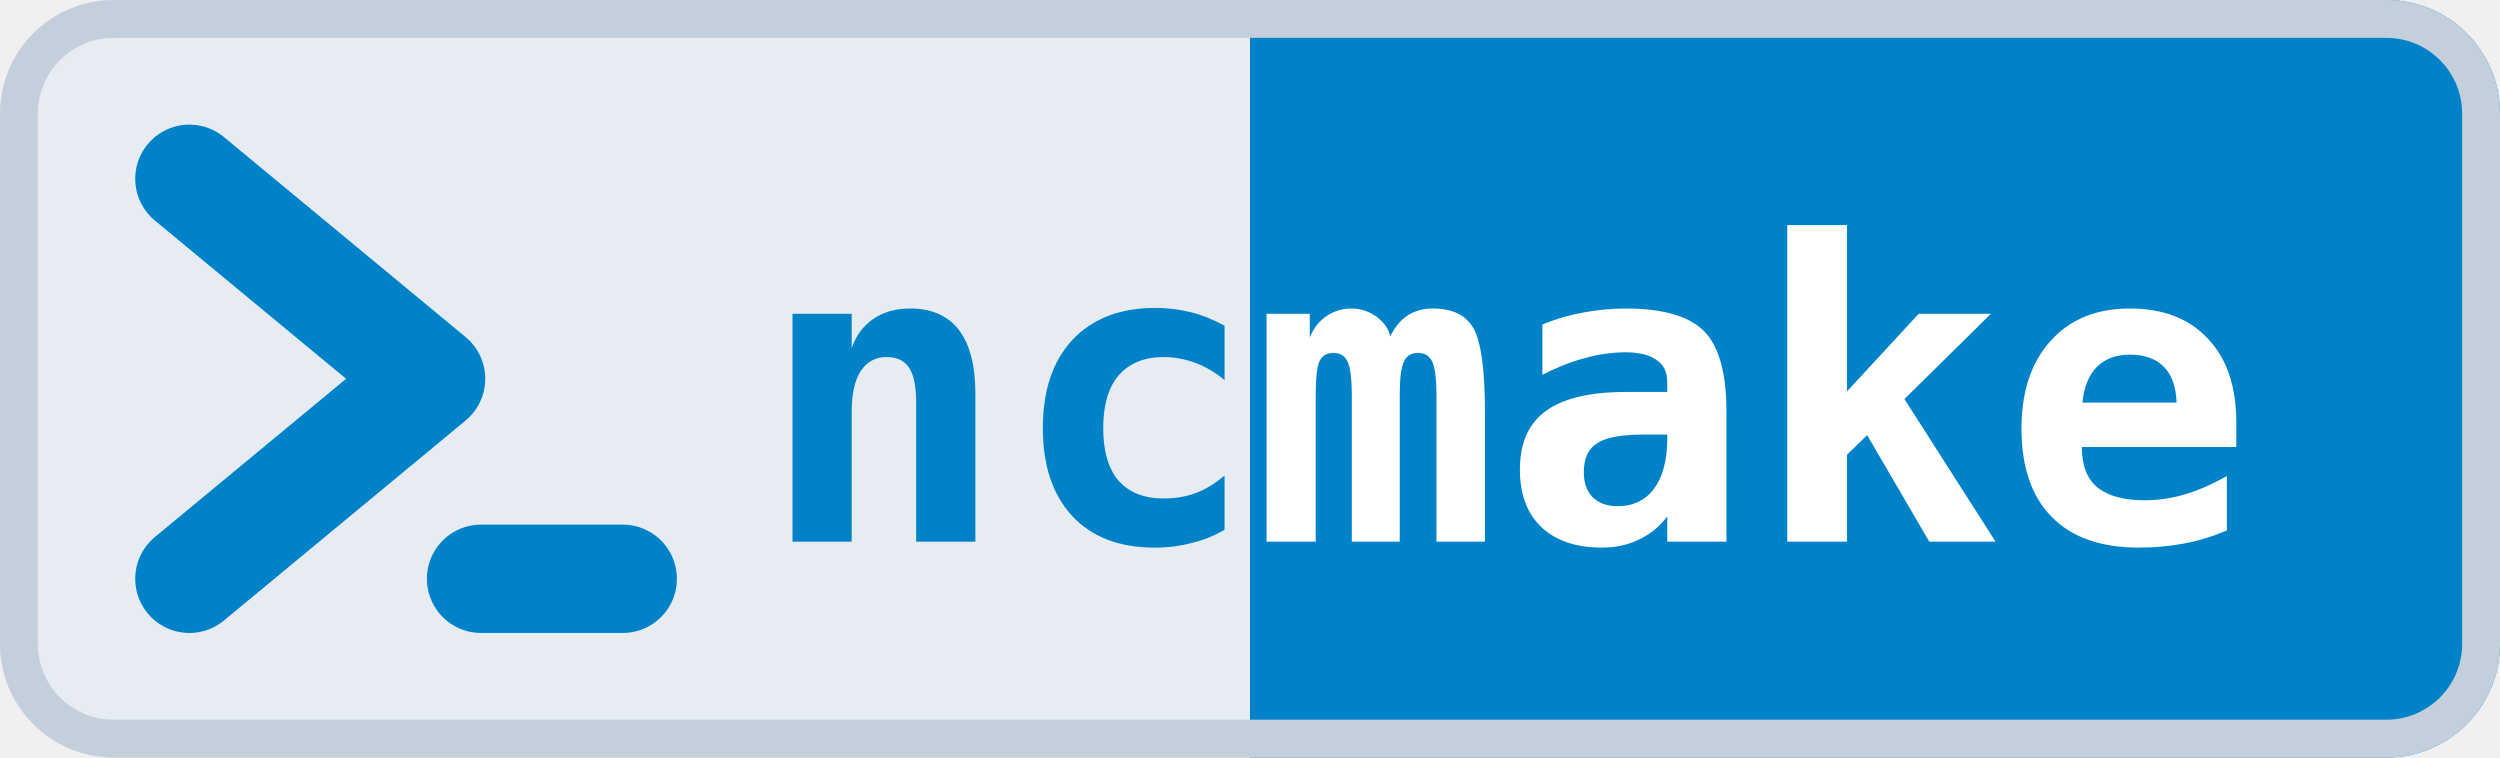
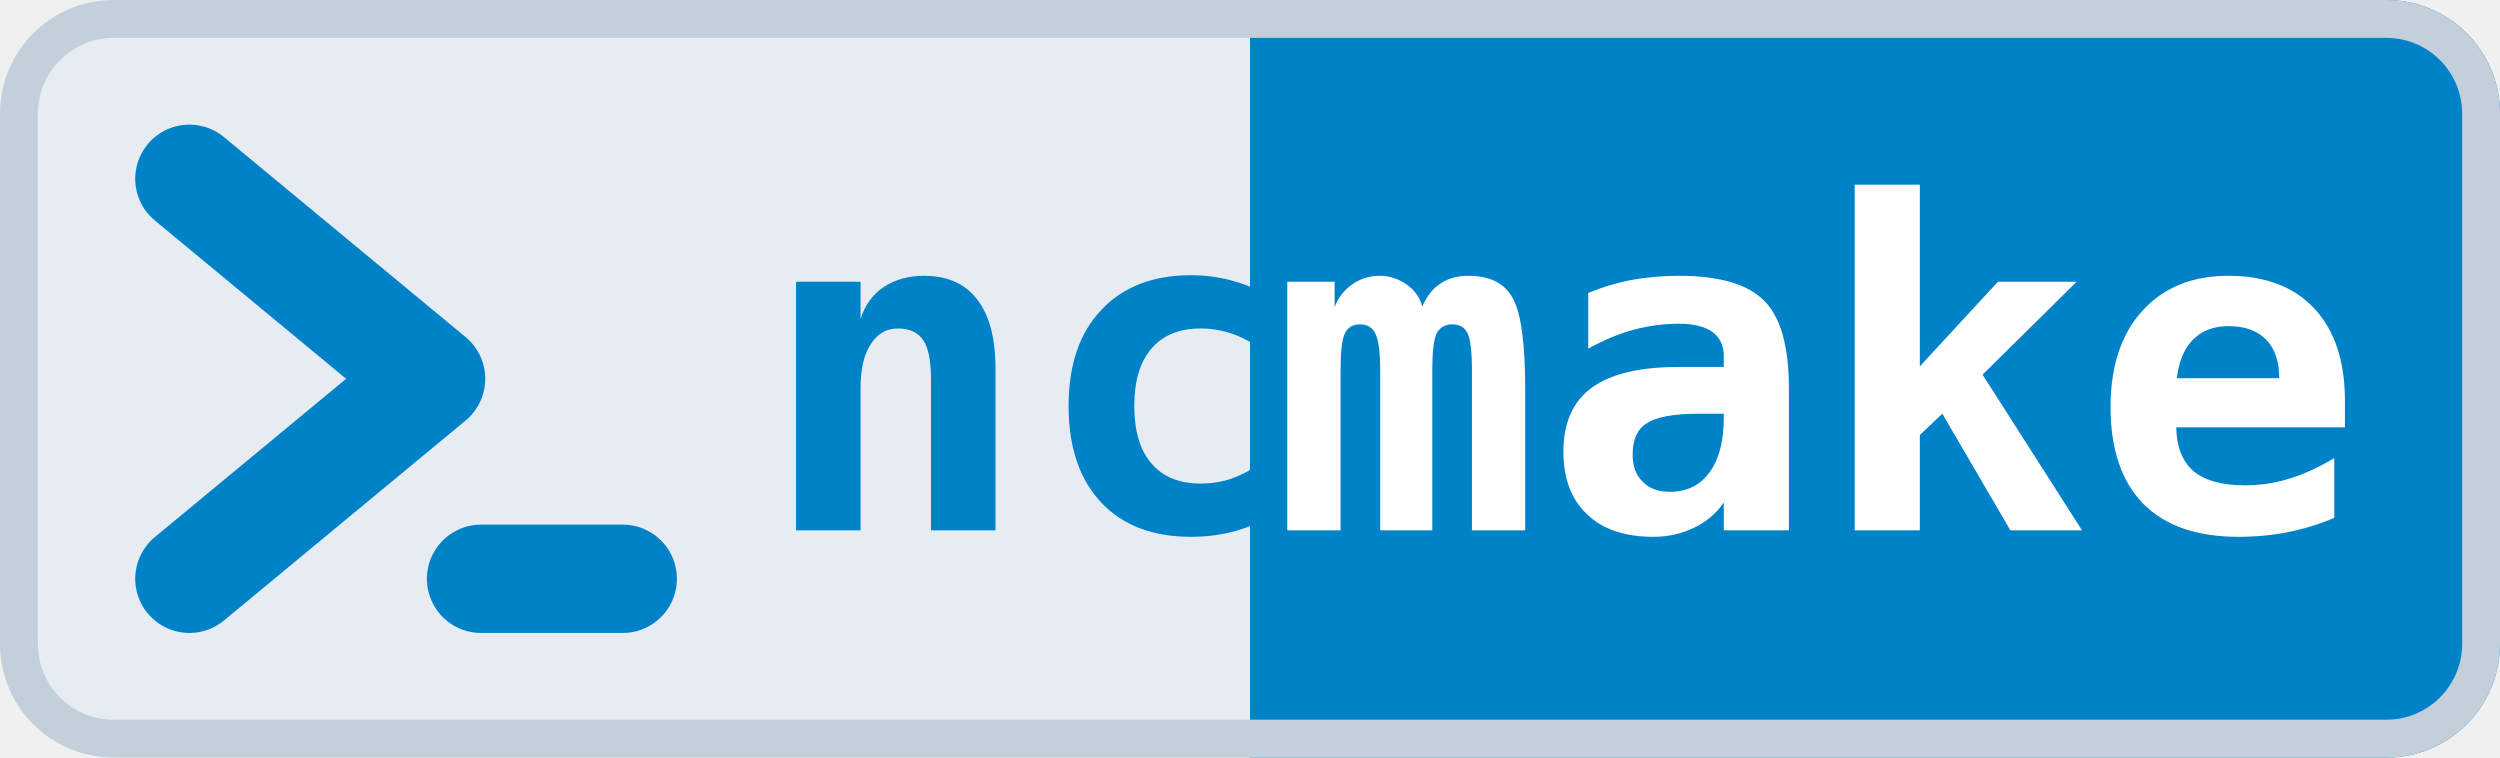
<svg xmlns="http://www.w3.org/2000/svg" viewBox="0 0 66 20" width="66" height="20" role="img" aria-label="ncmake">
  <clipPath id="ncmake-mark-r">
    <rect width="66" height="20" rx="3" />
  </clipPath>
  <g clip-path="url(#ncmake-mark-r)">
    <rect width="33" height="20" fill="#e6ecf2" />
    <rect x="33" width="33" height="20" fill="#0082c9" />
  </g>
  <g transform="translate(-4.9,-4.08) scale(0.22)" fill="none" stroke="#0082c9" stroke-width="13" stroke-linecap="round" stroke-linejoin="round">
    <polyline points="45,40 74,64 45,88" />
    <line x1="80" y1="88" x2="97" y2="88" />
  </g>
-   <g font-family="ui-monospace,'DejaVu Sans Mono','Cascadia Code',Menlo,Consolas,monospace" font-size="11" font-weight="600">
-     <text x="20" y="14.3" textLength="13" lengthAdjust="spacingAndGlyphs" fill="#0082c9">nc</text>
-     <text x="33" y="14.3" textLength="26" lengthAdjust="spacingAndGlyphs" fill="#ffffff">make</text>
+   <g font-family="ui-monospace,'DejaVu Sans Mono','Cascadia Code',Menlo,Consolas,monospace" font-size="12" font-weight="600">
+     <text x="20" y="14" textLength="13" lengthAdjust="spacingAndGlyphs" fill="#0082c9">nc</text>
+     <text x="33.5" y="14" textLength="28" lengthAdjust="spacingAndGlyphs" fill="#ffffff">make</text>
  </g>
  <rect x="0.5" y="0.5" width="65" height="19" rx="2.5" fill="none" stroke="#c3d0dc" stroke-width="1" />
</svg>
